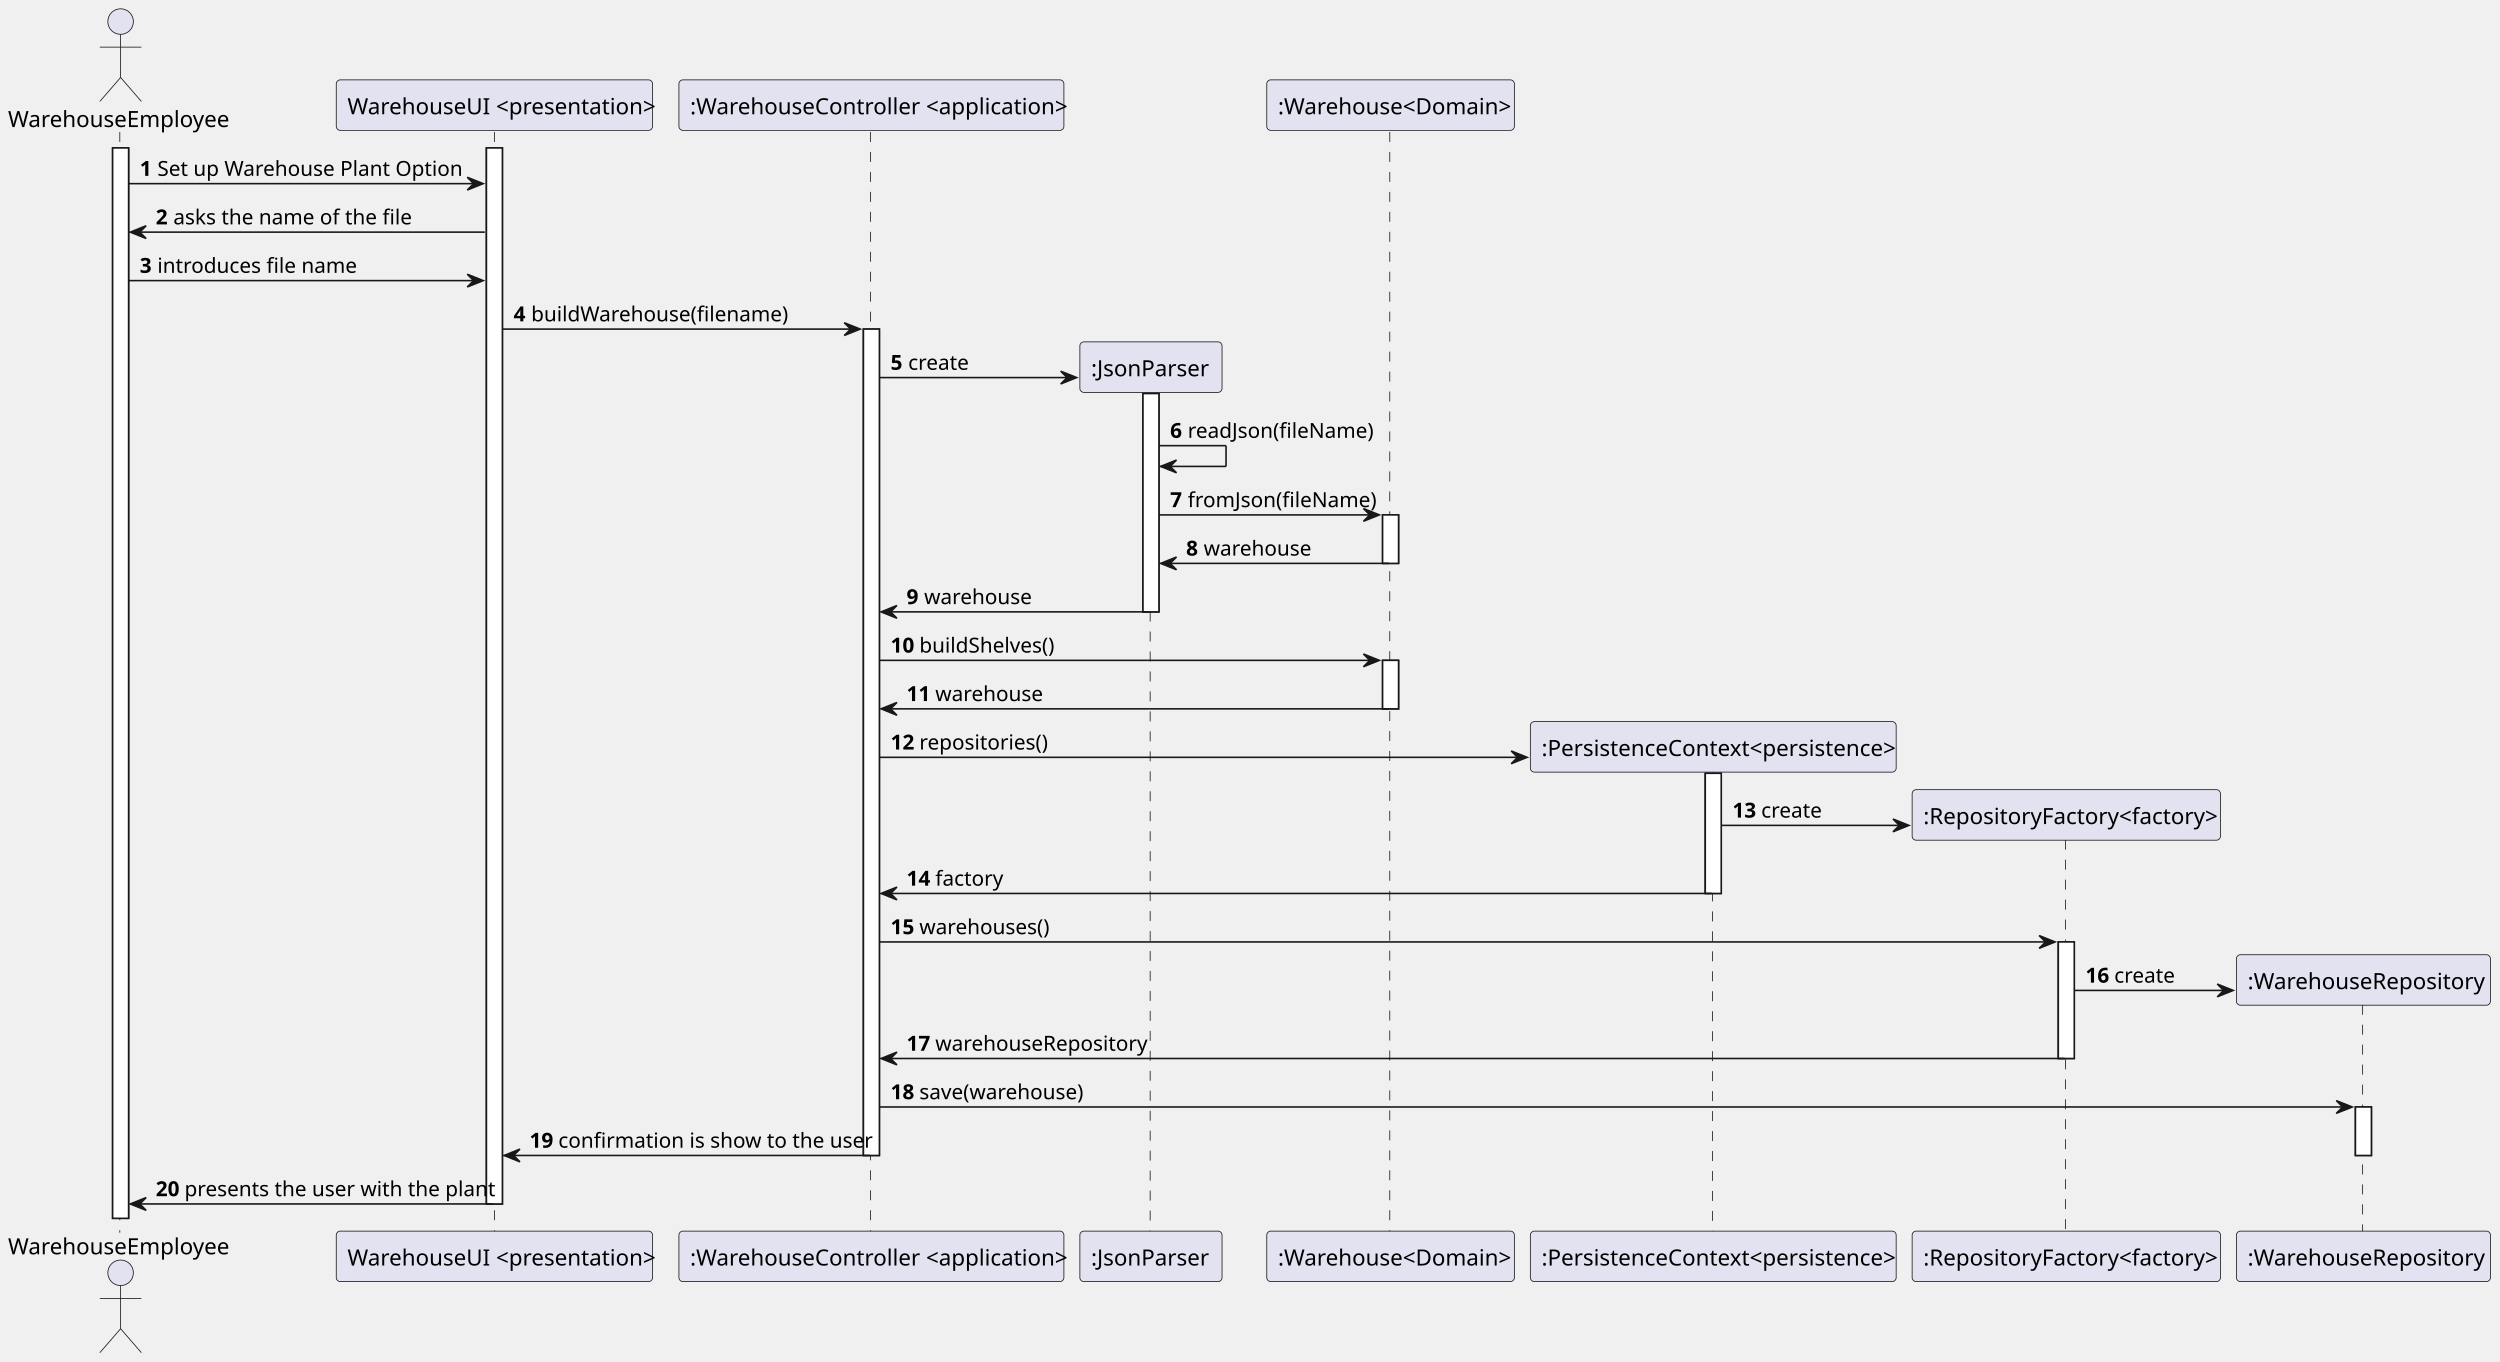
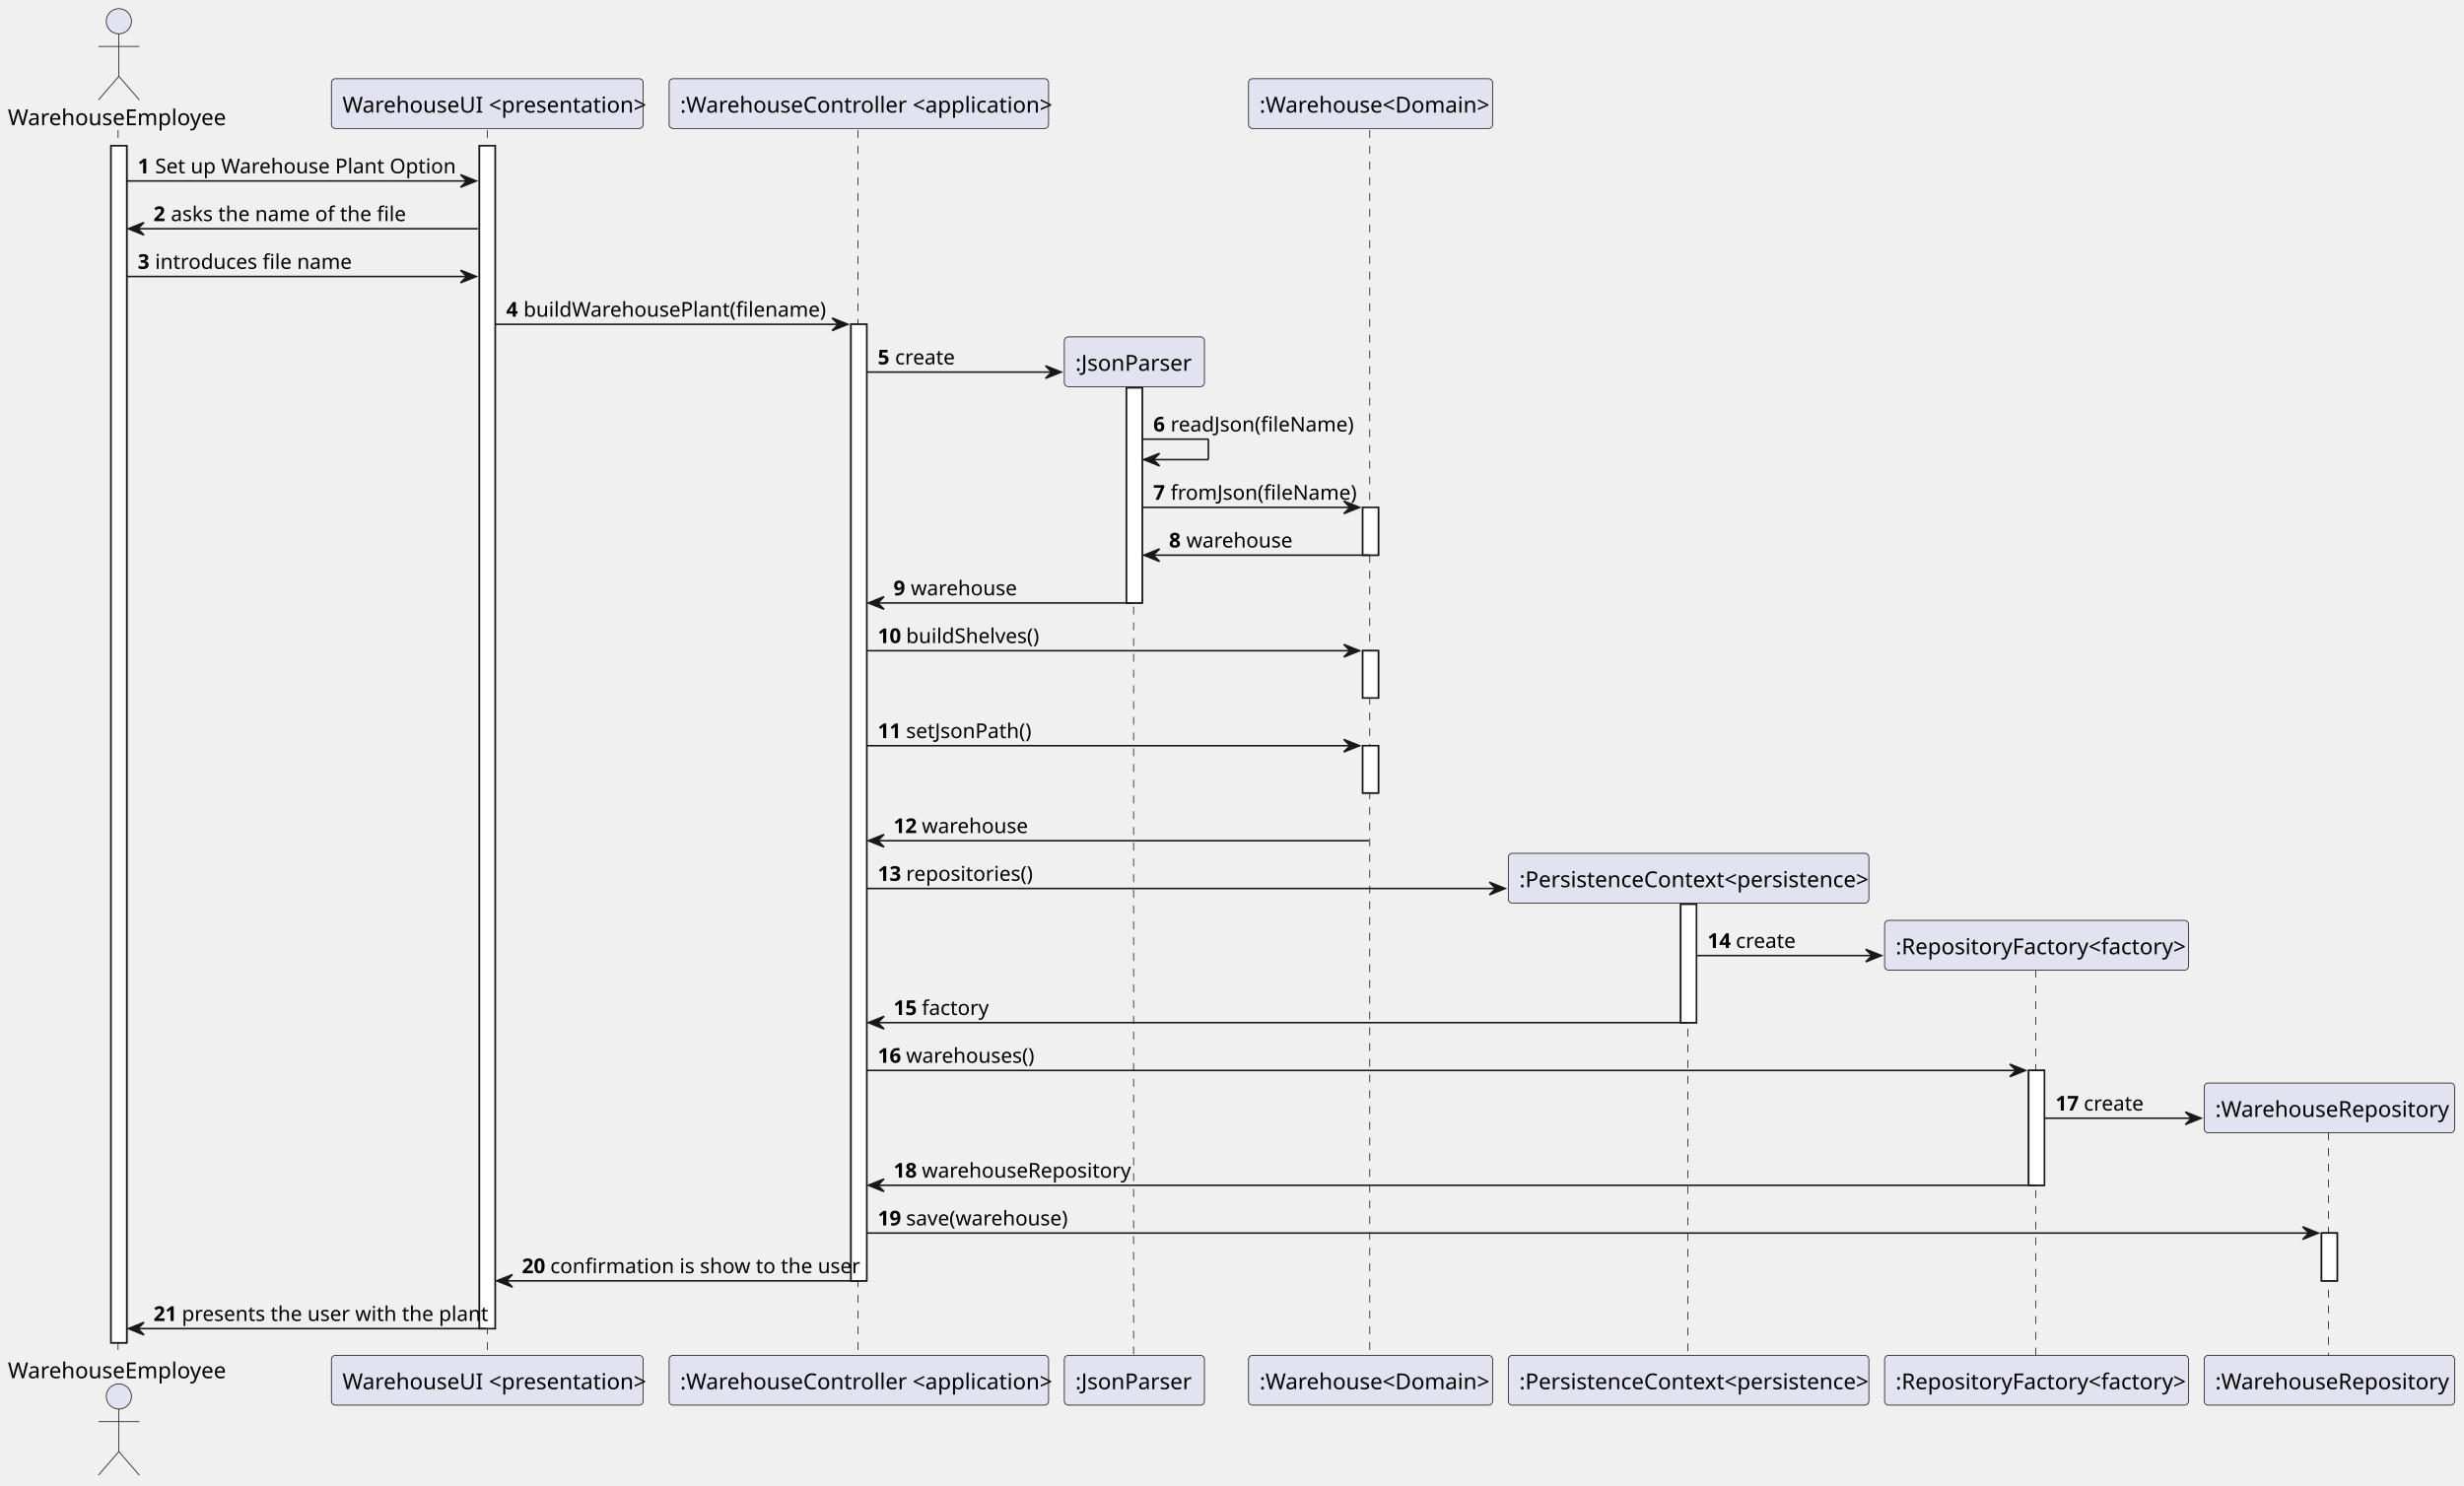
- <svg xmlns="http://www.w3.org/2000/svg" contentStyleType="text/css" height="682.4px" preserveAspectRatio="none" style="width:1252px;height:682px;background:#FFFFFF;" version="1.1" viewBox="0 0 1252 682" width="1252px" zoomAndPan="magnify">
+ <svg xmlns="http://www.w3.org/2000/svg" contentStyleType="text/css" height="944px" preserveAspectRatio="none" style="width:1565px;height:944px;background:#FFFFFF;" version="1.1" viewBox="0 0 1565 944" width="1565px" zoomAndPan="magnify">
  <defs />
  <g>
-     <rect fill="#FFFFFF" height="536.05" style="stroke:#181818;stroke-width:0.8;" width="8" x="56.4" y="74.088" />
-     <rect fill="#FFFFFF" height="528.85" style="stroke:#181818;stroke-width:0.8;" width="8" x="243.6" y="74.088" />
-     <rect fill="#FFFFFF" height="413.844" style="stroke:#181818;stroke-width:0.8;" width="8" x="432.4" y="164.812" />
-     <rect fill="#FFFFFF" height="109.331" style="stroke:#181818;stroke-width:0.8;" width="8" x="572.4" y="197.094" />
-     <rect fill="#FFFFFF" height="24.281" style="stroke:#181818;stroke-width:0.8;" width="8" x="692.4" y="257.863" />
-     <rect fill="#FFFFFF" height="24.281" style="stroke:#181818;stroke-width:0.8;" width="8" x="692.4" y="330.706" />
-     <rect fill="#FFFFFF" height="60.175" style="stroke:#181818;stroke-width:0.8;" width="8" x="854" y="387.269" />
-     <rect fill="#FFFFFF" height="58.369" style="stroke:#181818;stroke-width:0.8;" width="8" x="1030.8" y="471.725" />
-     <rect fill="#FFFFFF" height="24.281" style="stroke:#181818;stroke-width:0.8;" width="8" x="1179.6" y="554.375" />
-     <line style="stroke:#181818;stroke-width:0.4;stroke-dasharray:5.0,5.0;" x1="60" x2="60" y1="66.088" y2="617.337" />
-     <line style="stroke:#181818;stroke-width:0.4;stroke-dasharray:5.0,5.0;" x1="247.6" x2="247.6" y1="66.088" y2="617.337" />
-     <line style="stroke:#181818;stroke-width:0.4;stroke-dasharray:5.0,5.0;" x1="436" x2="436" y1="66.088" y2="617.337" />
-     <line style="stroke:#181818;stroke-width:0.4;stroke-dasharray:5.0,5.0;" x1="576" x2="576" y1="196.256" y2="617.337" />
-     <line style="stroke:#181818;stroke-width:0.4;stroke-dasharray:5.0,5.0;" x1="696" x2="696" y1="66.088" y2="617.337" />
-     <line style="stroke:#181818;stroke-width:0.4;stroke-dasharray:5.0,5.0;" x1="857.6" x2="857.6" y1="386.431" y2="617.337" />
-     <line style="stroke:#181818;stroke-width:0.4;stroke-dasharray:5.0,5.0;" x1="1034.4" x2="1034.4" y1="420.519" y2="617.337" />
-     <line style="stroke:#181818;stroke-width:0.4;stroke-dasharray:5.0,5.0;" x1="1183.2" x2="1183.2" y1="503.169" y2="617.337" />
-     <text fill="#000000" font-family="sans-serif" font-size="11.2" lengthAdjust="spacing" textLength="108" x="4" y="63.627">WarehouseEmployee</text>
-     <ellipse cx="60.4" cy="10.8" fill="#E2E2F0" rx="6.4" ry="6.4" style="stroke:#181818;stroke-width:0.4;" />
-     <path d="M60.4,17.2 L60.4,38.8 M50,23.6 L70.8,23.6 M60.4,38.8 L50,50.8 M60.4,38.8 L70.8,50.8 " fill="none" style="stroke:#181818;stroke-width:0.4;" />
-     <text fill="#000000" font-family="sans-serif" font-size="11.2" lengthAdjust="spacing" textLength="108" x="4" y="628.164">WarehouseEmployee</text>
-     <ellipse cx="60.4" cy="637.425" fill="#E2E2F0" rx="6.4" ry="6.4" style="stroke:#181818;stroke-width:0.4;" />
-     <path d="M60.4,643.825 L60.4,665.425 M50,650.225 L70.8,650.225 M60.4,665.425 L50,677.425 M60.4,665.425 L70.8,677.425 " fill="none" style="stroke:#181818;stroke-width:0.4;" />
-     <rect fill="#E2E2F0" height="25.288" rx="2" ry="2" style="stroke:#181818;stroke-width:0.4;" width="158.4" x="168.4" y="40" />
-     <text fill="#000000" font-family="sans-serif" font-size="11.2" lengthAdjust="spacing" textLength="147.2" x="174" y="57.227">WarehouseUI &lt;presentation&gt;</text>
-     <rect fill="#E2E2F0" height="25.288" rx="2" ry="2" style="stroke:#181818;stroke-width:0.4;" width="158.4" x="168.4" y="616.538" />
-     <text fill="#000000" font-family="sans-serif" font-size="11.2" lengthAdjust="spacing" textLength="147.2" x="174" y="633.764">WarehouseUI &lt;presentation&gt;</text>
-     <rect fill="#E2E2F0" height="25.288" rx="2" ry="2" style="stroke:#181818;stroke-width:0.4;" width="192.8" x="340" y="40" />
-     <text fill="#000000" font-family="sans-serif" font-size="11.2" lengthAdjust="spacing" textLength="181.6" x="345.6" y="57.227">:WarehouseController &lt;application&gt;</text>
-     <rect fill="#E2E2F0" height="25.288" rx="2" ry="2" style="stroke:#181818;stroke-width:0.4;" width="192.8" x="340" y="616.538" />
-     <text fill="#000000" font-family="sans-serif" font-size="11.2" lengthAdjust="spacing" textLength="181.6" x="345.6" y="633.764">:WarehouseController &lt;application&gt;</text>
-     <rect fill="#E2E2F0" height="25.288" rx="2" ry="2" style="stroke:#181818;stroke-width:0.4;" width="71.2" x="540.8" y="616.538" />
-     <text fill="#000000" font-family="sans-serif" font-size="11.2" lengthAdjust="spacing" textLength="60" x="546.4" y="633.764">:JsonParser</text>
-     <rect fill="#E2E2F0" height="25.288" rx="2" ry="2" style="stroke:#181818;stroke-width:0.4;" width="124" x="634.4" y="40" />
-     <text fill="#000000" font-family="sans-serif" font-size="11.2" lengthAdjust="spacing" textLength="112.8" x="640" y="57.227">:Warehouse&lt;Domain&gt;</text>
-     <rect fill="#E2E2F0" height="25.288" rx="2" ry="2" style="stroke:#181818;stroke-width:0.4;" width="124" x="634.4" y="616.538" />
-     <text fill="#000000" font-family="sans-serif" font-size="11.2" lengthAdjust="spacing" textLength="112.8" x="640" y="633.764">:Warehouse&lt;Domain&gt;</text>
-     <rect fill="#E2E2F0" height="25.288" rx="2" ry="2" style="stroke:#181818;stroke-width:0.4;" width="183.2" x="766.4" y="616.538" />
-     <text fill="#000000" font-family="sans-serif" font-size="11.2" lengthAdjust="spacing" textLength="172" x="772" y="633.764">:PersistenceContext&lt;persistence&gt;</text>
-     <rect fill="#E2E2F0" height="25.288" rx="2" ry="2" style="stroke:#181818;stroke-width:0.4;" width="154.4" x="957.6" y="616.538" />
-     <text fill="#000000" font-family="sans-serif" font-size="11.2" lengthAdjust="spacing" textLength="143.2" x="963.2" y="633.764">:RepositoryFactory&lt;factory&gt;</text>
-     <rect fill="#E2E2F0" height="25.288" rx="2" ry="2" style="stroke:#181818;stroke-width:0.4;" width="127.2" x="1120" y="616.538" />
-     <text fill="#000000" font-family="sans-serif" font-size="11.2" lengthAdjust="spacing" textLength="116" x="1125.6" y="633.764">:WarehouseRepository</text>
-     <rect fill="#FFFFFF" height="536.05" style="stroke:#181818;stroke-width:0.8;" width="8" x="56.4" y="74.088" />
-     <rect fill="#FFFFFF" height="528.85" style="stroke:#181818;stroke-width:0.8;" width="8" x="243.6" y="74.088" />
-     <rect fill="#FFFFFF" height="413.844" style="stroke:#181818;stroke-width:0.8;" width="8" x="432.4" y="164.812" />
-     <rect fill="#FFFFFF" height="109.331" style="stroke:#181818;stroke-width:0.8;" width="8" x="572.4" y="197.094" />
-     <rect fill="#FFFFFF" height="24.281" style="stroke:#181818;stroke-width:0.8;" width="8" x="692.4" y="257.863" />
-     <rect fill="#FFFFFF" height="24.281" style="stroke:#181818;stroke-width:0.8;" width="8" x="692.4" y="330.706" />
-     <rect fill="#FFFFFF" height="60.175" style="stroke:#181818;stroke-width:0.8;" width="8" x="854" y="387.269" />
-     <rect fill="#FFFFFF" height="58.369" style="stroke:#181818;stroke-width:0.8;" width="8" x="1030.8" y="471.725" />
-     <rect fill="#FFFFFF" height="24.281" style="stroke:#181818;stroke-width:0.8;" width="8" x="1179.6" y="554.375" />
-     <polygon fill="#181818" points="234,88.769,242,91.969,234,95.169,237.2,91.969" style="stroke:#181818;stroke-width:0.8;" />
-     <line style="stroke:#181818;stroke-width:0.8;" x1="64.4" x2="238.8" y1="91.969" y2="91.969" />
-     <text fill="#000000" font-family="sans-serif" font-size="10.4" font-weight="bold" lengthAdjust="spacing" textLength="5.6" x="70" y="88.084">1</text>
-     <text fill="#000000" font-family="sans-serif" font-size="10.4" lengthAdjust="spacing" textLength="147.2" x="78.8" y="88.084">Set up Warehouse Plant Option</text>
-     <polygon fill="#181818" points="73.2,113.05,65.2,116.25,73.2,119.45,70,116.25" style="stroke:#181818;stroke-width:0.8;" />
-     <line style="stroke:#181818;stroke-width:0.8;" x1="68.4" x2="242.8" y1="116.25" y2="116.25" />
-     <text fill="#000000" font-family="sans-serif" font-size="10.4" font-weight="bold" lengthAdjust="spacing" textLength="5.6" x="78" y="112.365">2</text>
-     <text fill="#000000" font-family="sans-serif" font-size="10.4" lengthAdjust="spacing" textLength="113.6" x="86.8" y="112.365">asks the name of the file</text>
-     <polygon fill="#181818" points="234,137.331,242,140.531,234,143.731,237.2,140.531" style="stroke:#181818;stroke-width:0.8;" />
-     <line style="stroke:#181818;stroke-width:0.8;" x1="64.4" x2="238.8" y1="140.531" y2="140.531" />
-     <text fill="#000000" font-family="sans-serif" font-size="10.4" font-weight="bold" lengthAdjust="spacing" textLength="5.6" x="70" y="136.646">3</text>
-     <text fill="#000000" font-family="sans-serif" font-size="10.4" lengthAdjust="spacing" textLength="92.8" x="78.8" y="136.646">introduces file name</text>
-     <polygon fill="#181818" points="422.8,161.613,430.8,164.812,422.8,168.012,426,164.812" style="stroke:#181818;stroke-width:0.8;" />
-     <line style="stroke:#181818;stroke-width:0.8;" x1="251.6" x2="427.6" y1="164.812" y2="164.812" />
-     <text fill="#000000" font-family="sans-serif" font-size="10.4" font-weight="bold" lengthAdjust="spacing" textLength="5.6" x="257.2" y="160.927">4</text>
-     <text fill="#000000" font-family="sans-serif" font-size="10.4" lengthAdjust="spacing" textLength="119.2" x="266" y="160.927">buildWarehouse(filename)</text>
-     <polygon fill="#181818" points="531.2,185.894,539.2,189.094,531.2,192.294,534.4,189.094" style="stroke:#181818;stroke-width:0.8;" />
-     <line style="stroke:#181818;stroke-width:0.8;" x1="440.4" x2="536" y1="189.094" y2="189.094" />
-     <text fill="#000000" font-family="sans-serif" font-size="10.4" font-weight="bold" lengthAdjust="spacing" textLength="5.6" x="446" y="185.209">5</text>
-     <text fill="#000000" font-family="sans-serif" font-size="10.4" lengthAdjust="spacing" textLength="28.8" x="454.8" y="185.209">create</text>
-     <rect fill="#E2E2F0" height="25.288" rx="2" ry="2" style="stroke:#181818;stroke-width:0.4;" width="71.2" x="540.8" y="171.213" />
-     <text fill="#000000" font-family="sans-serif" font-size="11.2" lengthAdjust="spacing" textLength="60" x="546.4" y="188.439">:JsonParser</text>
-     <line style="stroke:#181818;stroke-width:0.8;" x1="580.4" x2="614" y1="223.181" y2="223.181" />
-     <line style="stroke:#181818;stroke-width:0.8;" x1="614" x2="614" y1="223.181" y2="233.581" />
-     <line style="stroke:#181818;stroke-width:0.8;" x1="581.2" x2="614" y1="233.581" y2="233.581" />
-     <polygon fill="#181818" points="589.2,230.381,581.2,233.581,589.2,236.781,586,233.581" style="stroke:#181818;stroke-width:0.8;" />
-     <text fill="#000000" font-family="sans-serif" font-size="10.4" font-weight="bold" lengthAdjust="spacing" textLength="5.6" x="586" y="219.296">6</text>
-     <text fill="#000000" font-family="sans-serif" font-size="10.4" lengthAdjust="spacing" textLength="88" x="594.8" y="219.296">readJson(fileName)</text>
-     <polygon fill="#181818" points="682.8,254.662,690.8,257.863,682.8,261.062,686,257.863" style="stroke:#181818;stroke-width:0.8;" />
-     <line style="stroke:#181818;stroke-width:0.8;" x1="580.4" x2="687.6" y1="257.863" y2="257.863" />
-     <text fill="#000000" font-family="sans-serif" font-size="10.4" font-weight="bold" lengthAdjust="spacing" textLength="5.6" x="586" y="253.977">7</text>
-     <text fill="#000000" font-family="sans-serif" font-size="10.4" lengthAdjust="spacing" textLength="88" x="594.8" y="253.977">fromJson(fileName)</text>
-     <polygon fill="#181818" points="589.2,278.944,581.2,282.144,589.2,285.344,586,282.144" style="stroke:#181818;stroke-width:0.8;" />
-     <line style="stroke:#181818;stroke-width:0.8;" x1="584.4" x2="695.6" y1="282.144" y2="282.144" />
-     <text fill="#000000" font-family="sans-serif" font-size="10.4" font-weight="bold" lengthAdjust="spacing" textLength="5.6" x="594" y="278.259">8</text>
-     <text fill="#000000" font-family="sans-serif" font-size="10.4" lengthAdjust="spacing" textLength="49.6" x="602.8" y="278.259">warehouse</text>
-     <polygon fill="#181818" points="449.2,303.225,441.2,306.425,449.2,309.625,446,306.425" style="stroke:#181818;stroke-width:0.8;" />
-     <line style="stroke:#181818;stroke-width:0.8;" x1="444.4" x2="575.6" y1="306.425" y2="306.425" />
-     <text fill="#000000" font-family="sans-serif" font-size="10.4" font-weight="bold" lengthAdjust="spacing" textLength="5.6" x="454" y="302.54">9</text>
-     <text fill="#000000" font-family="sans-serif" font-size="10.4" lengthAdjust="spacing" textLength="49.6" x="462.8" y="302.54">warehouse</text>
-     <polygon fill="#181818" points="682.8,327.506,690.8,330.706,682.8,333.906,686,330.706" style="stroke:#181818;stroke-width:0.8;" />
-     <line style="stroke:#181818;stroke-width:0.8;" x1="440.4" x2="687.6" y1="330.706" y2="330.706" />
-     <text fill="#000000" font-family="sans-serif" font-size="10.4" font-weight="bold" lengthAdjust="spacing" textLength="11.2" x="446" y="326.821">10</text>
-     <text fill="#000000" font-family="sans-serif" font-size="10.4" lengthAdjust="spacing" textLength="64" x="460.4" y="326.821">buildShelves()</text>
-     <polygon fill="#181818" points="449.2,351.788,441.2,354.988,449.2,358.188,446,354.988" style="stroke:#181818;stroke-width:0.8;" />
-     <line style="stroke:#181818;stroke-width:0.8;" x1="444.4" x2="695.6" y1="354.988" y2="354.988" />
-     <text fill="#000000" font-family="sans-serif" font-size="10.4" font-weight="bold" lengthAdjust="spacing" textLength="11.2" x="454" y="351.102">11</text>
-     <text fill="#000000" font-family="sans-serif" font-size="10.4" lengthAdjust="spacing" textLength="49.6" x="468.4" y="351.102">warehouse</text>
-     <polygon fill="#181818" points="756.8,376.069,764.8,379.269,756.8,382.469,760,379.269" style="stroke:#181818;stroke-width:0.8;" />
-     <line style="stroke:#181818;stroke-width:0.8;" x1="440.4" x2="761.6" y1="379.269" y2="379.269" />
-     <text fill="#000000" font-family="sans-serif" font-size="10.4" font-weight="bold" lengthAdjust="spacing" textLength="11.2" x="446" y="375.384">12</text>
-     <text fill="#000000" font-family="sans-serif" font-size="10.4" lengthAdjust="spacing" textLength="60" x="460.4" y="375.384">repositories()</text>
-     <rect fill="#E2E2F0" height="25.288" rx="2" ry="2" style="stroke:#181818;stroke-width:0.4;" width="183.2" x="766.4" y="361.387" />
-     <text fill="#000000" font-family="sans-serif" font-size="11.2" lengthAdjust="spacing" textLength="172" x="772" y="378.614">:PersistenceContext&lt;persistence&gt;</text>
-     <polygon fill="#181818" points="948,410.156,956,413.356,948,416.556,951.2,413.356" style="stroke:#181818;stroke-width:0.8;" />
-     <line style="stroke:#181818;stroke-width:0.8;" x1="862" x2="952.8" y1="413.356" y2="413.356" />
-     <text fill="#000000" font-family="sans-serif" font-size="10.4" font-weight="bold" lengthAdjust="spacing" textLength="11.2" x="867.6" y="409.471">13</text>
-     <text fill="#000000" font-family="sans-serif" font-size="10.4" lengthAdjust="spacing" textLength="28.8" x="882" y="409.471">create</text>
-     <rect fill="#E2E2F0" height="25.288" rx="2" ry="2" style="stroke:#181818;stroke-width:0.4;" width="154.4" x="957.6" y="395.475" />
-     <text fill="#000000" font-family="sans-serif" font-size="11.2" lengthAdjust="spacing" textLength="143.2" x="963.2" y="412.702">:RepositoryFactory&lt;factory&gt;</text>
-     <polygon fill="#181818" points="449.2,444.244,441.2,447.444,449.2,450.644,446,447.444" style="stroke:#181818;stroke-width:0.8;" />
-     <line style="stroke:#181818;stroke-width:0.8;" x1="444.4" x2="857.2" y1="447.444" y2="447.444" />
-     <text fill="#000000" font-family="sans-serif" font-size="10.4" font-weight="bold" lengthAdjust="spacing" textLength="11.2" x="454" y="443.559">14</text>
-     <text fill="#000000" font-family="sans-serif" font-size="10.4" lengthAdjust="spacing" textLength="31.2" x="468.4" y="443.559">factory</text>
-     <polygon fill="#181818" points="1021.2,468.525,1029.2,471.725,1021.2,474.925,1024.4,471.725" style="stroke:#181818;stroke-width:0.8;" />
-     <line style="stroke:#181818;stroke-width:0.8;" x1="440.4" x2="1026" y1="471.725" y2="471.725" />
-     <text fill="#000000" font-family="sans-serif" font-size="10.4" font-weight="bold" lengthAdjust="spacing" textLength="11.2" x="446" y="467.84">15</text>
-     <text fill="#000000" font-family="sans-serif" font-size="10.4" lengthAdjust="spacing" textLength="61.6" x="460.4" y="467.84">warehouses()</text>
-     <polygon fill="#181818" points="1110.4,492.806,1118.4,496.006,1110.4,499.206,1113.6,496.006" style="stroke:#181818;stroke-width:0.8;" />
-     <line style="stroke:#181818;stroke-width:0.8;" x1="1038.8" x2="1115.2" y1="496.006" y2="496.006" />
-     <text fill="#000000" font-family="sans-serif" font-size="10.4" font-weight="bold" lengthAdjust="spacing" textLength="11.2" x="1044.4" y="492.121">16</text>
-     <text fill="#000000" font-family="sans-serif" font-size="10.4" lengthAdjust="spacing" textLength="28.8" x="1058.8" y="492.121">create</text>
-     <rect fill="#E2E2F0" height="25.288" rx="2" ry="2" style="stroke:#181818;stroke-width:0.4;" width="127.2" x="1120" y="478.125" />
-     <text fill="#000000" font-family="sans-serif" font-size="11.2" lengthAdjust="spacing" textLength="116" x="1125.6" y="495.352">:WarehouseRepository</text>
-     <polygon fill="#181818" points="449.2,526.894,441.2,530.094,449.2,533.294,446,530.094" style="stroke:#181818;stroke-width:0.8;" />
-     <line style="stroke:#181818;stroke-width:0.8;" x1="444.4" x2="1034" y1="530.094" y2="530.094" />
-     <text fill="#000000" font-family="sans-serif" font-size="10.4" font-weight="bold" lengthAdjust="spacing" textLength="11.2" x="454" y="526.209">17</text>
-     <text fill="#000000" font-family="sans-serif" font-size="10.4" lengthAdjust="spacing" textLength="99.2" x="468.4" y="526.209">warehouseRepository</text>
-     <polygon fill="#181818" points="1170,551.175,1178,554.375,1170,557.575,1173.2,554.375" style="stroke:#181818;stroke-width:0.8;" />
-     <line style="stroke:#181818;stroke-width:0.8;" x1="440.4" x2="1174.8" y1="554.375" y2="554.375" />
-     <text fill="#000000" font-family="sans-serif" font-size="10.4" font-weight="bold" lengthAdjust="spacing" textLength="11.2" x="446" y="550.49">18</text>
-     <text fill="#000000" font-family="sans-serif" font-size="10.4" lengthAdjust="spacing" textLength="76.8" x="460.4" y="550.49">save(warehouse)</text>
-     <polygon fill="#181818" points="260.4,575.456,252.4,578.656,260.4,581.856,257.2,578.656" style="stroke:#181818;stroke-width:0.8;" />
-     <line style="stroke:#181818;stroke-width:0.8;" x1="255.6" x2="435.6" y1="578.656" y2="578.656" />
-     <text fill="#000000" font-family="sans-serif" font-size="10.4" font-weight="bold" lengthAdjust="spacing" textLength="11.2" x="265.2" y="574.771">19</text>
-     <text fill="#000000" font-family="sans-serif" font-size="10.4" lengthAdjust="spacing" textLength="147.2" x="279.6" y="574.771">confirmation is show to the user</text>
-     <polygon fill="#181818" points="73.2,599.737,65.2,602.938,73.2,606.138,70,602.938" style="stroke:#181818;stroke-width:0.8;" />
-     <line style="stroke:#181818;stroke-width:0.8;" x1="68.4" x2="246.8" y1="602.938" y2="602.938" />
-     <text fill="#000000" font-family="sans-serif" font-size="10.4" font-weight="bold" lengthAdjust="spacing" textLength="11.2" x="78" y="599.052">20</text>
-     <text fill="#000000" font-family="sans-serif" font-size="10.4" lengthAdjust="spacing" textLength="145.6" x="92.4" y="599.052">presents the user with the plant</text>
+     <rect fill="#FFFFFF" height="760.414" style="stroke:#181818;stroke-width:1.0;" width="10" x="70.5" y="92.609" />
+     <rect fill="#FFFFFF" height="751.414" style="stroke:#181818;stroke-width:1.0;" width="10" x="304.5" y="92.609" />
+     <rect fill="#FFFFFF" height="607.656" style="stroke:#181818;stroke-width:1.0;" width="10" x="540.5" y="206.016" />
+     <rect fill="#FFFFFF" height="136.664" style="stroke:#181818;stroke-width:1.0;" width="10" x="715.5" y="246.367" />
+     <rect fill="#FFFFFF" height="30.352" style="stroke:#181818;stroke-width:1.0;" width="10" x="865.5" y="322.328" />
+     <rect fill="#FFFFFF" height="30" style="stroke:#181818;stroke-width:1.0;" width="10" x="865.5" y="413.383" />
+     <rect fill="#FFFFFF" height="30" style="stroke:#181818;stroke-width:1.0;" width="10" x="865.5" y="473.734" />
+     <rect fill="#FFFFFF" height="75.219" style="stroke:#181818;stroke-width:1.0;" width="10" x="1067.5" y="574.438" />
+     <rect fill="#FFFFFF" height="72.961" style="stroke:#181818;stroke-width:1.0;" width="10" x="1288.5" y="680.008" />
+     <rect fill="#FFFFFF" height="30.352" style="stroke:#181818;stroke-width:1.0;" width="10" x="1474.5" y="783.32" />
+     <line style="stroke:#181818;stroke-width:0.5;stroke-dasharray:5.0,5.0;" x1="75" x2="75" y1="82.609" y2="862.023" />
+     <line style="stroke:#181818;stroke-width:0.5;stroke-dasharray:5.0,5.0;" x1="309.5" x2="309.5" y1="82.609" y2="862.023" />
+     <line style="stroke:#181818;stroke-width:0.5;stroke-dasharray:5.0,5.0;" x1="545" x2="545" y1="82.609" y2="862.023" />
+     <line style="stroke:#181818;stroke-width:0.5;stroke-dasharray:5.0,5.0;" x1="720" x2="720" y1="245.32" y2="862.023" />
+     <line style="stroke:#181818;stroke-width:0.5;stroke-dasharray:5.0,5.0;" x1="870" x2="870" y1="82.609" y2="862.023" />
+     <line style="stroke:#181818;stroke-width:0.5;stroke-dasharray:5.0,5.0;" x1="1072" x2="1072" y1="573.391" y2="862.023" />
+     <line style="stroke:#181818;stroke-width:0.5;stroke-dasharray:5.0,5.0;" x1="1293" x2="1293" y1="616" y2="862.023" />
+     <line style="stroke:#181818;stroke-width:0.5;stroke-dasharray:5.0,5.0;" x1="1479" x2="1479" y1="719.312" y2="862.023" />
+     <text fill="#000000" font-family="sans-serif" font-size="14" lengthAdjust="spacing" textLength="135" x="5" y="79.533">WarehouseEmployee</text>
+     <ellipse cx="75.5" cy="13.5" fill="#E2E2F0" rx="8" ry="8" style="stroke:#181818;stroke-width:0.5;" />
+     <path d="M75.5,21.5 L75.5,48.5 M62.5,29.5 L88.5,29.5 M75.5,48.5 L62.5,63.5 M75.5,48.5 L88.5,63.5 " fill="none" style="stroke:#181818;stroke-width:0.5;" />
+     <text fill="#000000" font-family="sans-serif" font-size="14" lengthAdjust="spacing" textLength="135" x="5" y="875.557">WarehouseEmployee</text>
+     <ellipse cx="75.5" cy="887.133" fill="#E2E2F0" rx="8" ry="8" style="stroke:#181818;stroke-width:0.5;" />
+     <path d="M75.5,895.133 L75.5,922.133 M62.5,903.133 L88.5,903.133 M75.5,922.133 L62.5,937.133 M75.5,922.133 L88.5,937.133 " fill="none" style="stroke:#181818;stroke-width:0.5;" />
+     <rect fill="#E2E2F0" height="31.609" rx="2.5" ry="2.5" style="stroke:#181818;stroke-width:0.5;" width="198" x="210.5" y="50" />
+     <text fill="#000000" font-family="sans-serif" font-size="14" lengthAdjust="spacing" textLength="184" x="217.5" y="71.533">WarehouseUI &lt;presentation&gt;</text>
+     <rect fill="#E2E2F0" height="31.609" rx="2.5" ry="2.5" style="stroke:#181818;stroke-width:0.5;" width="198" x="210.5" y="861.023" />
+     <text fill="#000000" font-family="sans-serif" font-size="14" lengthAdjust="spacing" textLength="184" x="217.5" y="882.557">WarehouseUI &lt;presentation&gt;</text>
+     <rect fill="#E2E2F0" height="31.609" rx="2.5" ry="2.5" style="stroke:#181818;stroke-width:0.5;" width="241" x="425" y="50" />
+     <text fill="#000000" font-family="sans-serif" font-size="14" lengthAdjust="spacing" textLength="227" x="432" y="71.533">:WarehouseController &lt;application&gt;</text>
+     <rect fill="#E2E2F0" height="31.609" rx="2.5" ry="2.5" style="stroke:#181818;stroke-width:0.5;" width="241" x="425" y="861.023" />
+     <text fill="#000000" font-family="sans-serif" font-size="14" lengthAdjust="spacing" textLength="227" x="432" y="882.557">:WarehouseController &lt;application&gt;</text>
+     <rect fill="#E2E2F0" height="31.609" rx="2.5" ry="2.5" style="stroke:#181818;stroke-width:0.5;" width="89" x="676" y="861.023" />
+     <text fill="#000000" font-family="sans-serif" font-size="14" lengthAdjust="spacing" textLength="75" x="683" y="882.557">:JsonParser</text>
+     <rect fill="#E2E2F0" height="31.609" rx="2.5" ry="2.5" style="stroke:#181818;stroke-width:0.5;" width="155" x="793" y="50" />
+     <text fill="#000000" font-family="sans-serif" font-size="14" lengthAdjust="spacing" textLength="141" x="800" y="71.533">:Warehouse&lt;Domain&gt;</text>
+     <rect fill="#E2E2F0" height="31.609" rx="2.5" ry="2.5" style="stroke:#181818;stroke-width:0.5;" width="155" x="793" y="861.023" />
+     <text fill="#000000" font-family="sans-serif" font-size="14" lengthAdjust="spacing" textLength="141" x="800" y="882.557">:Warehouse&lt;Domain&gt;</text>
+     <rect fill="#E2E2F0" height="31.609" rx="2.5" ry="2.5" style="stroke:#181818;stroke-width:0.5;" width="229" x="958" y="861.023" />
+     <text fill="#000000" font-family="sans-serif" font-size="14" lengthAdjust="spacing" textLength="215" x="965" y="882.557">:PersistenceContext&lt;persistence&gt;</text>
+     <rect fill="#E2E2F0" height="31.609" rx="2.5" ry="2.5" style="stroke:#181818;stroke-width:0.5;" width="193" x="1197" y="861.023" />
+     <text fill="#000000" font-family="sans-serif" font-size="14" lengthAdjust="spacing" textLength="179" x="1204" y="882.557">:RepositoryFactory&lt;factory&gt;</text>
+     <rect fill="#E2E2F0" height="31.609" rx="2.5" ry="2.5" style="stroke:#181818;stroke-width:0.5;" width="159" x="1400" y="861.023" />
+     <text fill="#000000" font-family="sans-serif" font-size="14" lengthAdjust="spacing" textLength="145" x="1407" y="882.557">:WarehouseRepository</text>
+     <rect fill="#FFFFFF" height="760.414" style="stroke:#181818;stroke-width:1.0;" width="10" x="70.5" y="92.609" />
+     <rect fill="#FFFFFF" height="751.414" style="stroke:#181818;stroke-width:1.0;" width="10" x="304.5" y="92.609" />
+     <rect fill="#FFFFFF" height="607.656" style="stroke:#181818;stroke-width:1.0;" width="10" x="540.5" y="206.016" />
+     <rect fill="#FFFFFF" height="136.664" style="stroke:#181818;stroke-width:1.0;" width="10" x="715.5" y="246.367" />
+     <rect fill="#FFFFFF" height="30.352" style="stroke:#181818;stroke-width:1.0;" width="10" x="865.5" y="322.328" />
+     <rect fill="#FFFFFF" height="30" style="stroke:#181818;stroke-width:1.0;" width="10" x="865.5" y="413.383" />
+     <rect fill="#FFFFFF" height="30" style="stroke:#181818;stroke-width:1.0;" width="10" x="865.5" y="473.734" />
+     <rect fill="#FFFFFF" height="75.219" style="stroke:#181818;stroke-width:1.0;" width="10" x="1067.5" y="574.438" />
+     <rect fill="#FFFFFF" height="72.961" style="stroke:#181818;stroke-width:1.0;" width="10" x="1288.5" y="680.008" />
+     <rect fill="#FFFFFF" height="30.352" style="stroke:#181818;stroke-width:1.0;" width="10" x="1474.5" y="783.32" />
+     <polygon fill="#181818" points="292.5,110.961,302.5,114.961,292.5,118.961,296.5,114.961" style="stroke:#181818;stroke-width:1.0;" />
+     <line style="stroke:#181818;stroke-width:1.0;" x1="80.5" x2="298.5" y1="114.961" y2="114.961" />
+     <text fill="#000000" font-family="sans-serif" font-size="13" font-weight="bold" lengthAdjust="spacing" textLength="7" x="87.5" y="110.105">1</text>
+     <text fill="#000000" font-family="sans-serif" font-size="13" lengthAdjust="spacing" textLength="184" x="98.5" y="110.105">Set up Warehouse Plant Option</text>
+     <polygon fill="#181818" points="91.5,141.312,81.5,145.312,91.5,149.312,87.5,145.312" style="stroke:#181818;stroke-width:1.0;" />
+     <line style="stroke:#181818;stroke-width:1.0;" x1="85.5" x2="303.5" y1="145.312" y2="145.312" />
+     <text fill="#000000" font-family="sans-serif" font-size="13" font-weight="bold" lengthAdjust="spacing" textLength="7" x="97.5" y="140.456">2</text>
+     <text fill="#000000" font-family="sans-serif" font-size="13" lengthAdjust="spacing" textLength="142" x="108.5" y="140.456">asks the name of the file</text>
+     <polygon fill="#181818" points="292.5,171.664,302.5,175.664,292.5,179.664,296.5,175.664" style="stroke:#181818;stroke-width:1.0;" />
+     <line style="stroke:#181818;stroke-width:1.0;" x1="80.5" x2="298.5" y1="175.664" y2="175.664" />
+     <text fill="#000000" font-family="sans-serif" font-size="13" font-weight="bold" lengthAdjust="spacing" textLength="7" x="87.5" y="170.808">3</text>
+     <text fill="#000000" font-family="sans-serif" font-size="13" lengthAdjust="spacing" textLength="116" x="98.5" y="170.808">introduces file name</text>
+     <polygon fill="#181818" points="528.5,202.016,538.5,206.016,528.5,210.016,532.5,206.016" style="stroke:#181818;stroke-width:1.0;" />
+     <line style="stroke:#181818;stroke-width:1.0;" x1="314.5" x2="534.5" y1="206.016" y2="206.016" />
+     <text fill="#000000" font-family="sans-serif" font-size="13" font-weight="bold" lengthAdjust="spacing" textLength="7" x="321.5" y="201.159">4</text>
+     <text fill="#000000" font-family="sans-serif" font-size="13" lengthAdjust="spacing" textLength="179" x="332.5" y="201.159">buildWarehousePlant(filename)</text>
+     <polygon fill="#181818" points="664,232.367,674,236.367,664,240.367,668,236.367" style="stroke:#181818;stroke-width:1.0;" />
+     <line style="stroke:#181818;stroke-width:1.0;" x1="550.5" x2="670" y1="236.367" y2="236.367" />
+     <text fill="#000000" font-family="sans-serif" font-size="13" font-weight="bold" lengthAdjust="spacing" textLength="7" x="557.5" y="231.511">5</text>
+     <text fill="#000000" font-family="sans-serif" font-size="13" lengthAdjust="spacing" textLength="36" x="568.5" y="231.511">create</text>
+     <rect fill="#E2E2F0" height="31.609" rx="2.5" ry="2.5" style="stroke:#181818;stroke-width:0.5;" width="89" x="676" y="214.016" />
+     <text fill="#000000" font-family="sans-serif" font-size="14" lengthAdjust="spacing" textLength="75" x="683" y="235.549">:JsonParser</text>
+     <line style="stroke:#181818;stroke-width:1.0;" x1="725.5" x2="767.5" y1="278.977" y2="278.977" />
+     <line style="stroke:#181818;stroke-width:1.0;" x1="767.5" x2="767.5" y1="278.977" y2="291.977" />
+     <line style="stroke:#181818;stroke-width:1.0;" x1="726.5" x2="767.5" y1="291.977" y2="291.977" />
+     <polygon fill="#181818" points="736.5,287.977,726.5,291.977,736.5,295.977,732.5,291.977" style="stroke:#181818;stroke-width:1.0;" />
+     <text fill="#000000" font-family="sans-serif" font-size="13" font-weight="bold" lengthAdjust="spacing" textLength="7" x="732.5" y="274.12">6</text>
+     <text fill="#000000" font-family="sans-serif" font-size="13" lengthAdjust="spacing" textLength="110" x="743.5" y="274.12">readJson(fileName)</text>
+     <polygon fill="#181818" points="853.5,318.328,863.5,322.328,853.5,326.328,857.5,322.328" style="stroke:#181818;stroke-width:1.0;" />
+     <line style="stroke:#181818;stroke-width:1.0;" x1="725.5" x2="859.5" y1="322.328" y2="322.328" />
+     <text fill="#000000" font-family="sans-serif" font-size="13" font-weight="bold" lengthAdjust="spacing" textLength="7" x="732.5" y="317.472">7</text>
+     <text fill="#000000" font-family="sans-serif" font-size="13" lengthAdjust="spacing" textLength="110" x="743.5" y="317.472">fromJson(fileName)</text>
+     <polygon fill="#181818" points="736.5,348.68,726.5,352.68,736.5,356.68,732.5,352.68" style="stroke:#181818;stroke-width:1.0;" />
+     <line style="stroke:#181818;stroke-width:1.0;" x1="730.5" x2="869.5" y1="352.68" y2="352.68" />
+     <text fill="#000000" font-family="sans-serif" font-size="13" font-weight="bold" lengthAdjust="spacing" textLength="7" x="742.5" y="347.823">8</text>
+     <text fill="#000000" font-family="sans-serif" font-size="13" lengthAdjust="spacing" textLength="62" x="753.5" y="347.823">warehouse</text>
+     <polygon fill="#181818" points="561.5,379.031,551.5,383.031,561.5,387.031,557.5,383.031" style="stroke:#181818;stroke-width:1.0;" />
+     <line style="stroke:#181818;stroke-width:1.0;" x1="555.5" x2="719.5" y1="383.031" y2="383.031" />
+     <text fill="#000000" font-family="sans-serif" font-size="13" font-weight="bold" lengthAdjust="spacing" textLength="7" x="567.5" y="378.175">9</text>
+     <text fill="#000000" font-family="sans-serif" font-size="13" lengthAdjust="spacing" textLength="62" x="578.5" y="378.175">warehouse</text>
+     <polygon fill="#181818" points="853.5,409.383,863.5,413.383,853.5,417.383,857.5,413.383" style="stroke:#181818;stroke-width:1.0;" />
+     <line style="stroke:#181818;stroke-width:1.0;" x1="550.5" x2="859.5" y1="413.383" y2="413.383" />
+     <text fill="#000000" font-family="sans-serif" font-size="13" font-weight="bold" lengthAdjust="spacing" textLength="14" x="557.5" y="408.526">10</text>
+     <text fill="#000000" font-family="sans-serif" font-size="13" lengthAdjust="spacing" textLength="80" x="575.5" y="408.526">buildShelves()</text>
+     <polygon fill="#181818" points="853.5,469.734,863.5,473.734,853.5,477.734,857.5,473.734" style="stroke:#181818;stroke-width:1.0;" />
+     <line style="stroke:#181818;stroke-width:1.0;" x1="550.5" x2="859.5" y1="473.734" y2="473.734" />
+     <text fill="#000000" font-family="sans-serif" font-size="13" font-weight="bold" lengthAdjust="spacing" textLength="14" x="557.5" y="468.878">11</text>
+     <text fill="#000000" font-family="sans-serif" font-size="13" lengthAdjust="spacing" textLength="80" x="575.5" y="468.878">setJsonPath()</text>
+     <polygon fill="#181818" points="561.5,530.086,551.5,534.086,561.5,538.086,557.5,534.086" style="stroke:#181818;stroke-width:1.0;" />
+     <line style="stroke:#181818;stroke-width:1.0;" x1="555.5" x2="869.5" y1="534.086" y2="534.086" />
+     <text fill="#000000" font-family="sans-serif" font-size="13" font-weight="bold" lengthAdjust="spacing" textLength="14" x="567.5" y="529.23">12</text>
+     <text fill="#000000" font-family="sans-serif" font-size="13" lengthAdjust="spacing" textLength="62" x="585.5" y="529.23">warehouse</text>
+     <polygon fill="#181818" points="946,560.438,956,564.438,946,568.438,950,564.438" style="stroke:#181818;stroke-width:1.0;" />
+     <line style="stroke:#181818;stroke-width:1.0;" x1="550.5" x2="952" y1="564.438" y2="564.438" />
+     <text fill="#000000" font-family="sans-serif" font-size="13" font-weight="bold" lengthAdjust="spacing" textLength="14" x="557.5" y="559.581">13</text>
+     <text fill="#000000" font-family="sans-serif" font-size="13" lengthAdjust="spacing" textLength="75" x="575.5" y="559.581">repositories()</text>
+     <rect fill="#E2E2F0" height="31.609" rx="2.5" ry="2.5" style="stroke:#181818;stroke-width:0.5;" width="229" x="958" y="542.086" />
+     <text fill="#000000" font-family="sans-serif" font-size="14" lengthAdjust="spacing" textLength="215" x="965" y="563.619">:PersistenceContext&lt;persistence&gt;</text>
+     <polygon fill="#181818" points="1185,603.047,1195,607.047,1185,611.047,1189,607.047" style="stroke:#181818;stroke-width:1.0;" />
+     <line style="stroke:#181818;stroke-width:1.0;" x1="1077.5" x2="1191" y1="607.047" y2="607.047" />
+     <text fill="#000000" font-family="sans-serif" font-size="13" font-weight="bold" lengthAdjust="spacing" textLength="14" x="1084.5" y="602.19">14</text>
+     <text fill="#000000" font-family="sans-serif" font-size="13" lengthAdjust="spacing" textLength="36" x="1102.5" y="602.19">create</text>
+     <rect fill="#E2E2F0" height="31.609" rx="2.5" ry="2.5" style="stroke:#181818;stroke-width:0.5;" width="193" x="1197" y="584.695" />
+     <text fill="#000000" font-family="sans-serif" font-size="14" lengthAdjust="spacing" textLength="179" x="1204" y="606.229">:RepositoryFactory&lt;factory&gt;</text>
+     <polygon fill="#181818" points="561.5,645.656,551.5,649.656,561.5,653.656,557.5,649.656" style="stroke:#181818;stroke-width:1.0;" />
+     <line style="stroke:#181818;stroke-width:1.0;" x1="555.5" x2="1071.5" y1="649.656" y2="649.656" />
+     <text fill="#000000" font-family="sans-serif" font-size="13" font-weight="bold" lengthAdjust="spacing" textLength="14" x="567.5" y="644.8">15</text>
+     <text fill="#000000" font-family="sans-serif" font-size="13" lengthAdjust="spacing" textLength="39" x="585.5" y="644.8">factory</text>
+     <polygon fill="#181818" points="1276.5,676.008,1286.5,680.008,1276.5,684.008,1280.5,680.008" style="stroke:#181818;stroke-width:1.0;" />
+     <line style="stroke:#181818;stroke-width:1.0;" x1="550.5" x2="1282.5" y1="680.008" y2="680.008" />
+     <text fill="#000000" font-family="sans-serif" font-size="13" font-weight="bold" lengthAdjust="spacing" textLength="14" x="557.5" y="675.151">16</text>
+     <text fill="#000000" font-family="sans-serif" font-size="13" lengthAdjust="spacing" textLength="77" x="575.5" y="675.151">warehouses()</text>
+     <polygon fill="#181818" points="1388,706.359,1398,710.359,1388,714.359,1392,710.359" style="stroke:#181818;stroke-width:1.0;" />
+     <line style="stroke:#181818;stroke-width:1.0;" x1="1298.5" x2="1394" y1="710.359" y2="710.359" />
+     <text fill="#000000" font-family="sans-serif" font-size="13" font-weight="bold" lengthAdjust="spacing" textLength="14" x="1305.5" y="705.503">17</text>
+     <text fill="#000000" font-family="sans-serif" font-size="13" lengthAdjust="spacing" textLength="36" x="1323.5" y="705.503">create</text>
+     <rect fill="#E2E2F0" height="31.609" rx="2.5" ry="2.5" style="stroke:#181818;stroke-width:0.5;" width="159" x="1400" y="688.008" />
+     <text fill="#000000" font-family="sans-serif" font-size="14" lengthAdjust="spacing" textLength="145" x="1407" y="709.541">:WarehouseRepository</text>
+     <polygon fill="#181818" points="561.5,748.969,551.5,752.969,561.5,756.969,557.5,752.969" style="stroke:#181818;stroke-width:1.0;" />
+     <line style="stroke:#181818;stroke-width:1.0;" x1="555.5" x2="1292.5" y1="752.969" y2="752.969" />
+     <text fill="#000000" font-family="sans-serif" font-size="13" font-weight="bold" lengthAdjust="spacing" textLength="14" x="567.5" y="748.112">18</text>
+     <text fill="#000000" font-family="sans-serif" font-size="13" lengthAdjust="spacing" textLength="124" x="585.5" y="748.112">warehouseRepository</text>
+     <polygon fill="#181818" points="1462.5,779.32,1472.5,783.32,1462.5,787.32,1466.5,783.32" style="stroke:#181818;stroke-width:1.0;" />
+     <line style="stroke:#181818;stroke-width:1.0;" x1="550.5" x2="1468.5" y1="783.32" y2="783.32" />
+     <text fill="#000000" font-family="sans-serif" font-size="13" font-weight="bold" lengthAdjust="spacing" textLength="14" x="557.5" y="778.464">19</text>
+     <text fill="#000000" font-family="sans-serif" font-size="13" lengthAdjust="spacing" textLength="96" x="575.5" y="778.464">save(warehouse)</text>
+     <polygon fill="#181818" points="325.5,809.672,315.5,813.672,325.5,817.672,321.5,813.672" style="stroke:#181818;stroke-width:1.0;" />
+     <line style="stroke:#181818;stroke-width:1.0;" x1="319.5" x2="544.5" y1="813.672" y2="813.672" />
+     <text fill="#000000" font-family="sans-serif" font-size="13" font-weight="bold" lengthAdjust="spacing" textLength="14" x="331.5" y="808.815">20</text>
+     <text fill="#000000" font-family="sans-serif" font-size="13" lengthAdjust="spacing" textLength="184" x="349.5" y="808.815">confirmation is show to the user</text>
+     <polygon fill="#181818" points="91.5,840.023,81.5,844.023,91.5,848.023,87.5,844.023" style="stroke:#181818;stroke-width:1.0;" />
+     <line style="stroke:#181818;stroke-width:1.0;" x1="85.5" x2="308.5" y1="844.023" y2="844.023" />
+     <text fill="#000000" font-family="sans-serif" font-size="13" font-weight="bold" lengthAdjust="spacing" textLength="14" x="97.5" y="839.167">21</text>
+     <text fill="#000000" font-family="sans-serif" font-size="13" lengthAdjust="spacing" textLength="182" x="115.5" y="839.167">presents the user with the plant</text>
  </g>
</svg>
